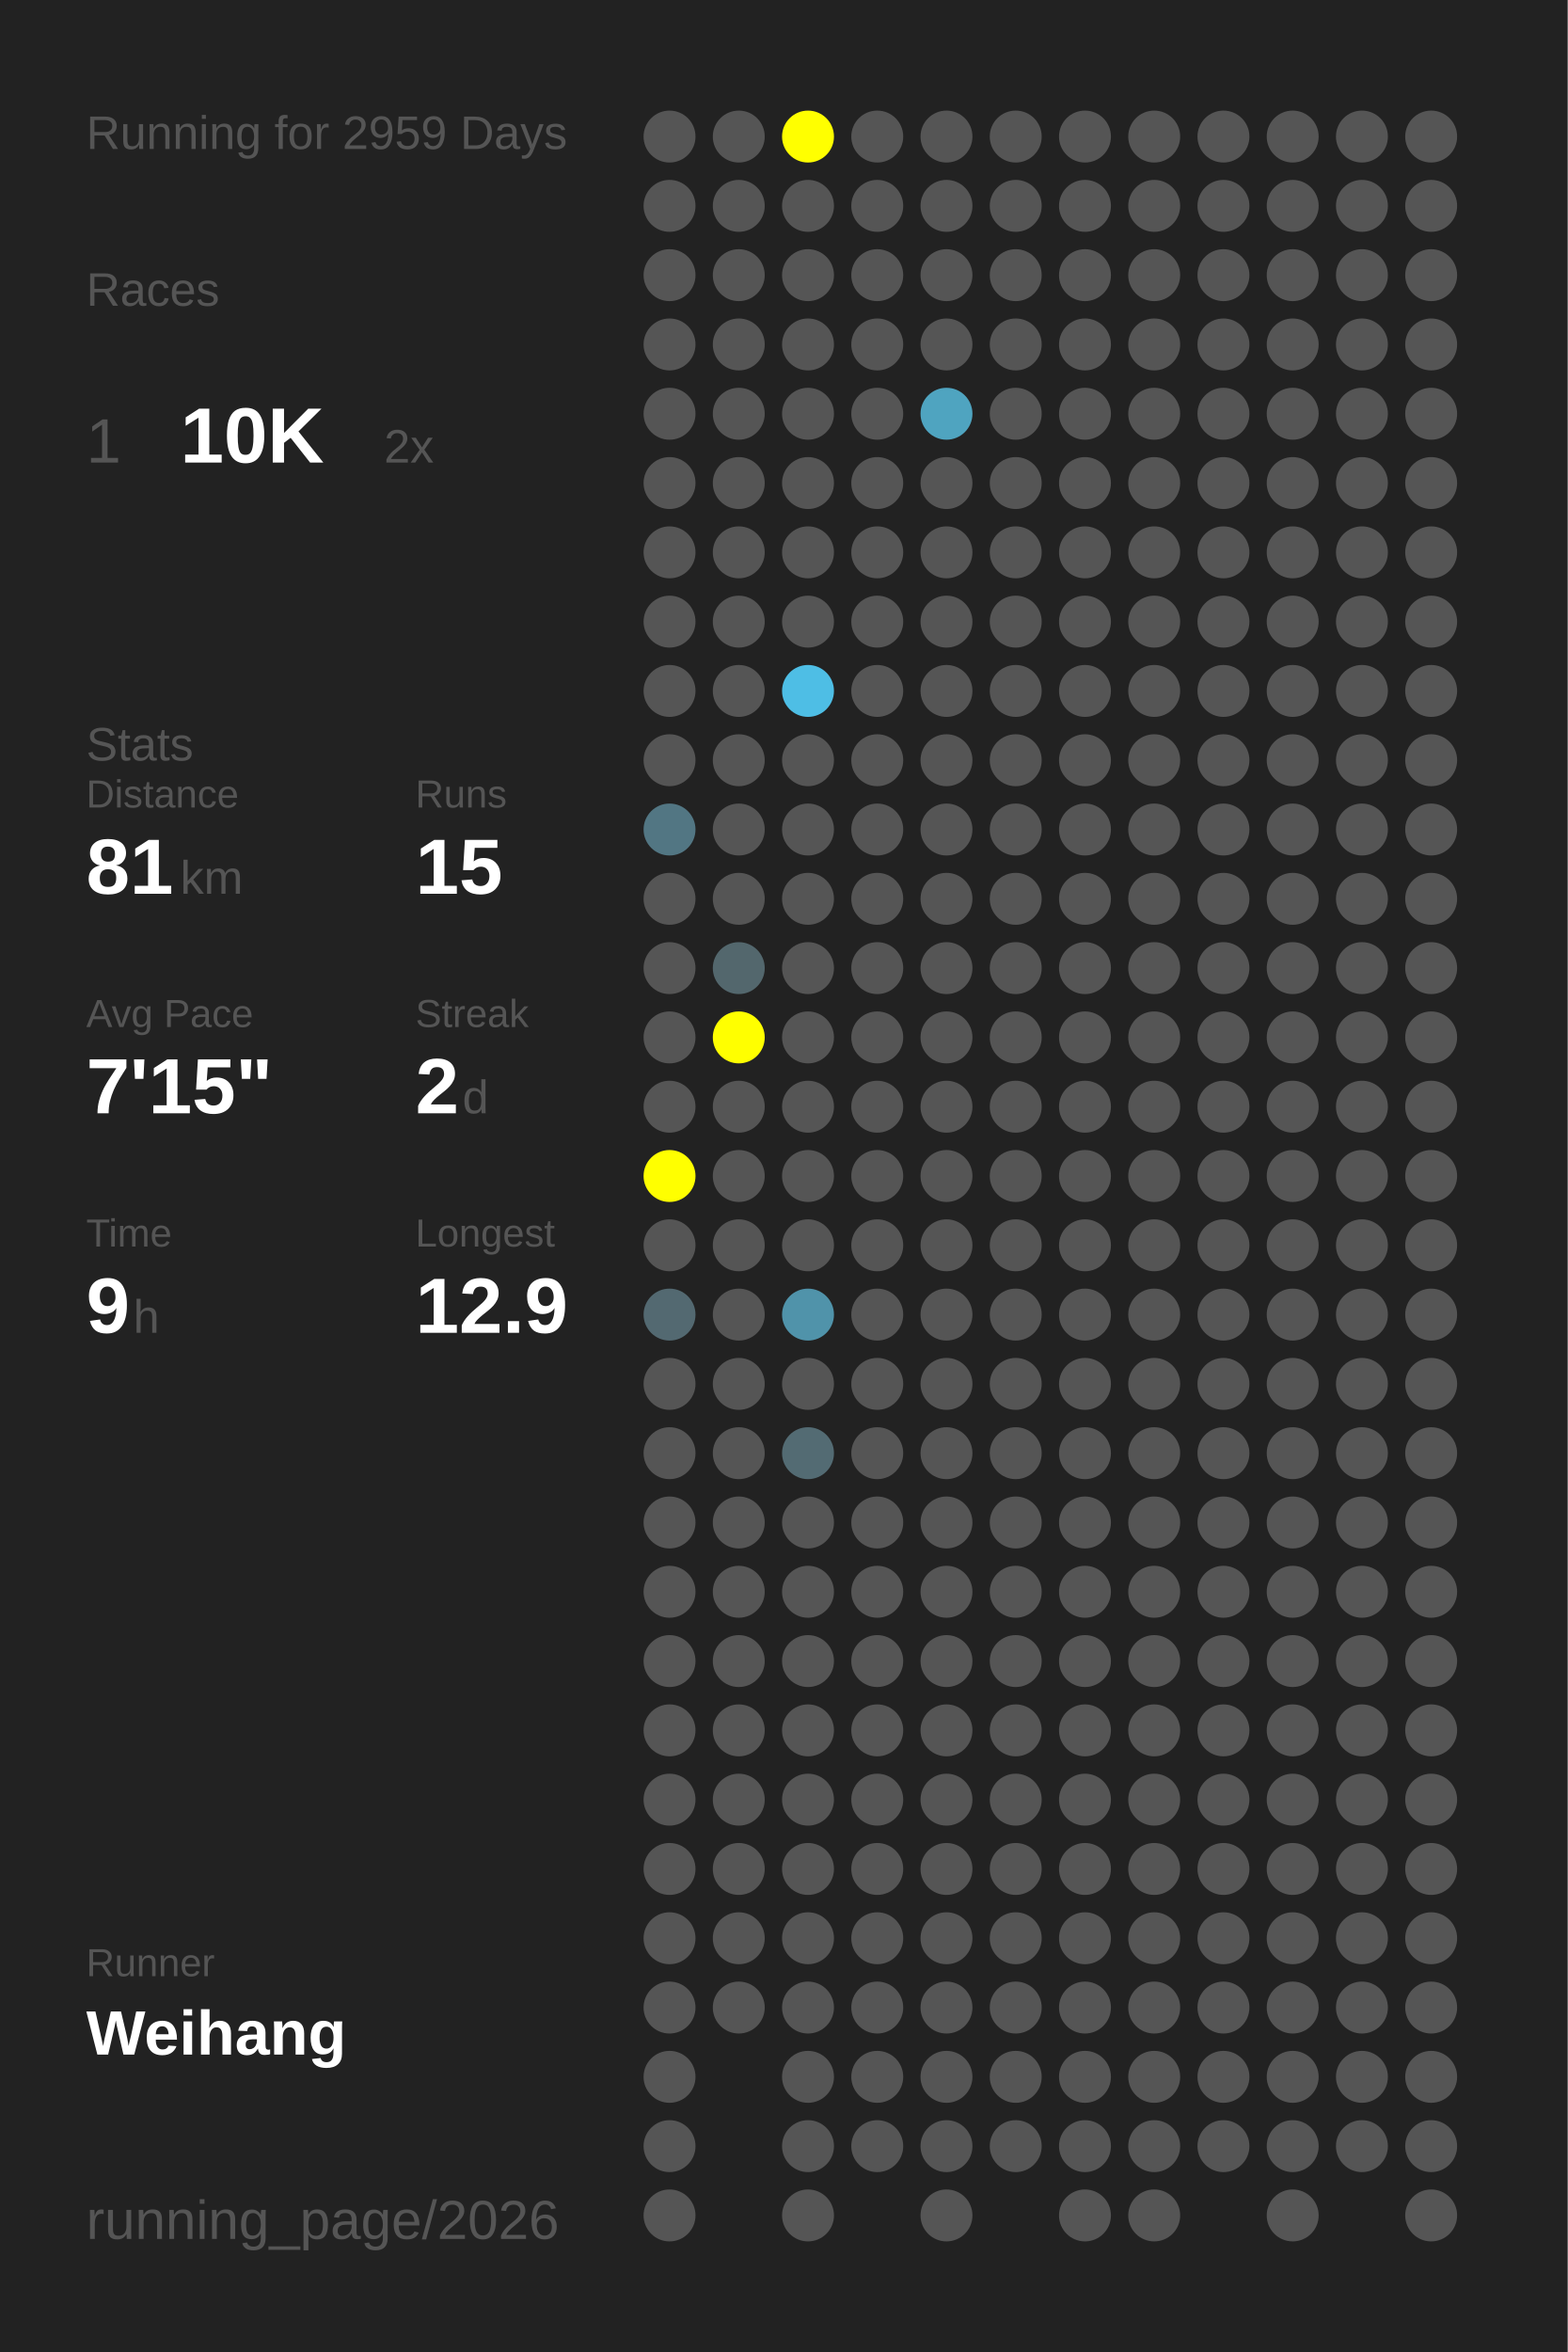
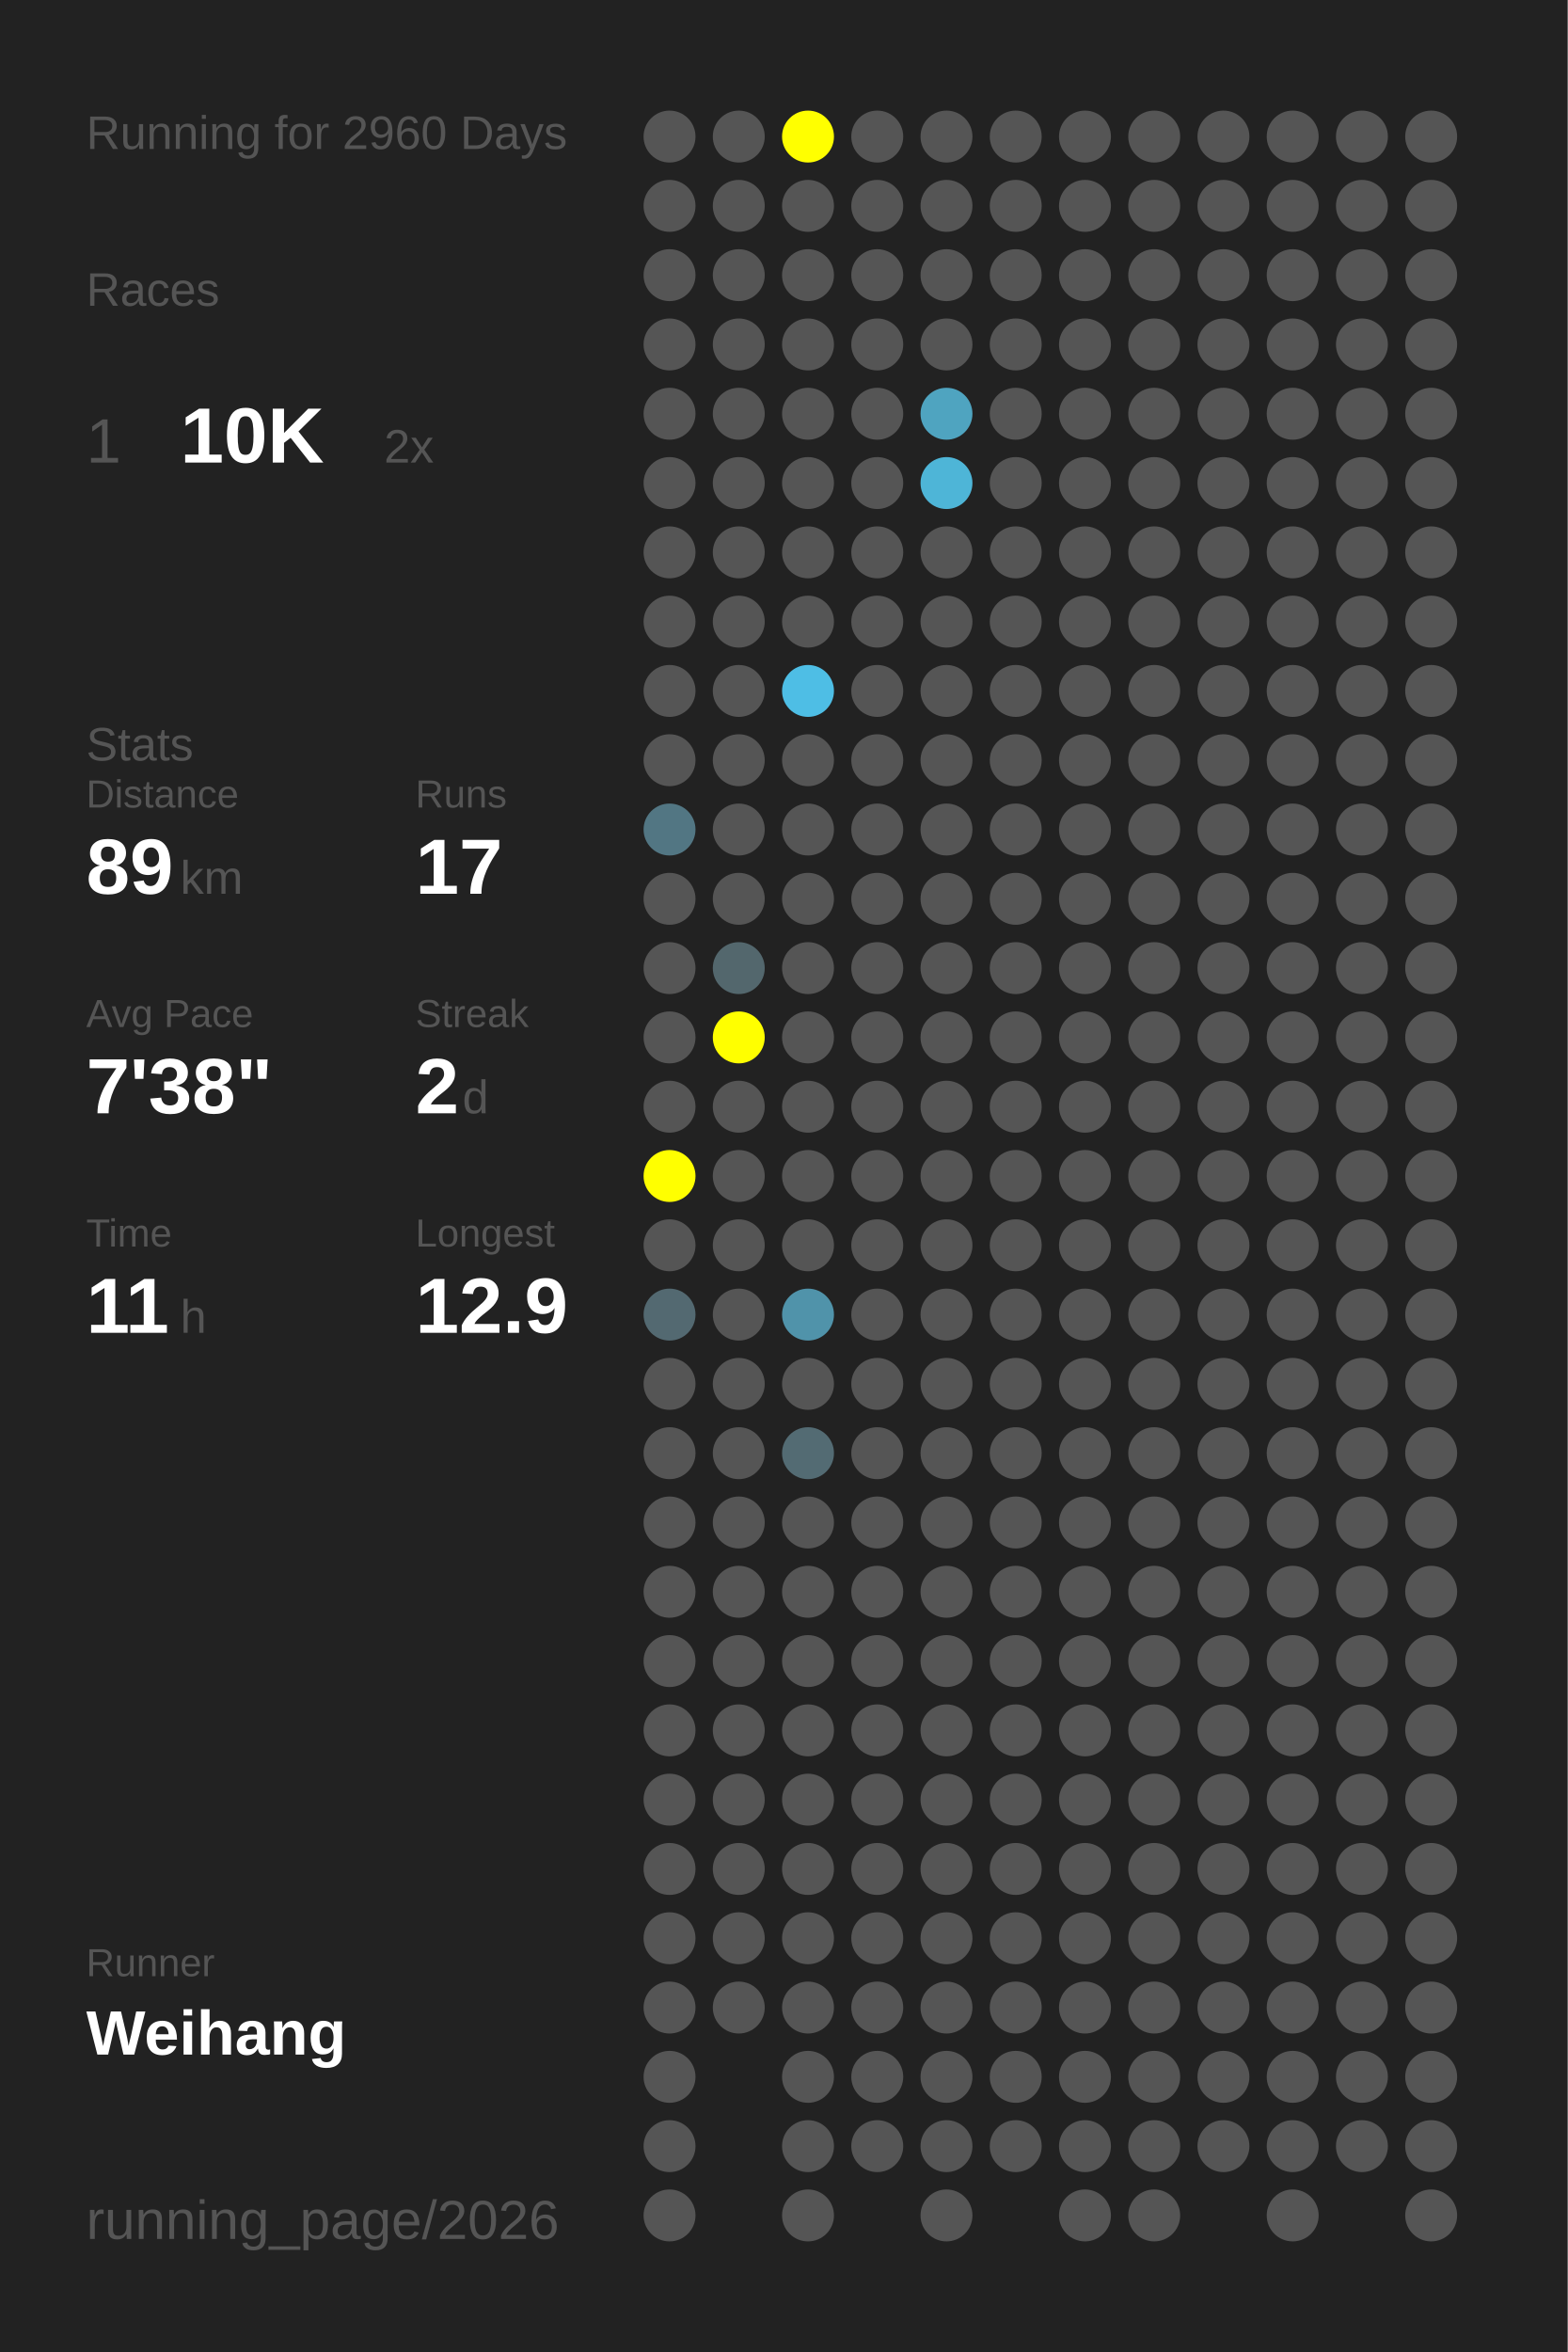
<svg xmlns="http://www.w3.org/2000/svg" baseProfile="full" height="300mm" version="1.1" viewBox="0,0,200,300" width="200mm">
  <defs />
  <rect fill="#222222" height="300" width="200" x="0" y="0" />
-   <text fill="#555555" style="font-size:6px; font-family:Arial;" x="11" y="19">Running for 2959 Days</text>
+   <text fill="#555555" style="font-size:6px; font-family:Arial;" x="11" y="19">Running for 2960 Days</text>
  <text fill="#555555" style="font-size:6px; font-family:Arial;" x="11" y="39">Races</text>
  <text fill="#555555" style="font-size:8px; font-family:Arial;" x="11" y="59">1</text>
  <text fill="#FFFFFF" style="font-size:10px; font-family:Arial; font-weight:bold;" x="23" y="59">10K</text>
  <text fill="#555555" style="font-size:6px; font-family:Arial;" x="49" y="59">2x</text>
  <text fill="#555555" style="font-size:6px; font-family:Arial;" x="11" y="97">Stats</text>
  <text fill="#555555" style="font-size:5px; font-family:Arial;" x="11" y="103">Distance</text>
-   <text fill="#FFFFFF" style="font-size:10px; font-family:Arial; font-weight:bold;" x="11" y="114">81</text>
+   <text fill="#FFFFFF" style="font-size:10px; font-family:Arial; font-weight:bold;" x="11" y="114">89</text>
  <text fill="#555555" style="font-size:6px; font-family:Arial;" x="23" y="114">km</text>
  <text fill="#555555" style="font-size:5px; font-family:Arial;" x="53" y="103">Runs</text>
-   <text fill="#FFFFFF" style="font-size:10px; font-family:Arial; font-weight:bold;" x="53" y="114">15</text>
+   <text fill="#FFFFFF" style="font-size:10px; font-family:Arial; font-weight:bold;" x="53" y="114">17</text>
  <text fill="#555555" style="font-size:5px; font-family:Arial;" x="11" y="131">Avg Pace</text>
-   <text fill="#FFFFFF" style="font-size:10px; font-family:Arial; font-weight:bold;" x="11" y="142">7'15"</text>
+   <text fill="#FFFFFF" style="font-size:10px; font-family:Arial; font-weight:bold;" x="11" y="142">7'38"</text>
  <text fill="#555555" style="font-size:5px; font-family:Arial;" x="53" y="131">Streak</text>
  <text fill="#FFFFFF" style="font-size:10px; font-family:Arial; font-weight:bold;" x="53" y="142">2</text>
  <text fill="#555555" style="font-size:6px; font-family:Arial;" x="59" y="142">d</text>
  <text fill="#555555" style="font-size:5px; font-family:Arial;" x="11" y="159">Time</text>
-   <text fill="#FFFFFF" style="font-size:10px; font-family:Arial; font-weight:bold;" x="11" y="170">9</text>
-   <text fill="#555555" style="font-size:6px; font-family:Arial;" x="17" y="170">h</text>
+   <text fill="#FFFFFF" style="font-size:10px; font-family:Arial; font-weight:bold;" x="11" y="170">11</text>
+   <text fill="#555555" style="font-size:6px; font-family:Arial;" x="23" y="170">h</text>
  <text fill="#555555" style="font-size:5px; font-family:Arial;" x="53" y="159">Longest</text>
  <text fill="#FFFFFF" style="font-size:10px; font-family:Arial; font-weight:bold;" x="53" y="170">12.9</text>
  <text fill="#555555" style="font-size:5px; font-family:Arial;" x="11" y="252.065">Runner</text>
  <text fill="#FFFFFF" style="font-size:8px; font-family:Arial; font-weight:bold;" x="11" y="262.065">Weihang</text>
  <text fill="#555555" style="font-size:7px; font-family:Arial;" x="11" y="285.581">running_page/2026</text>
  <circle cx="85.417" cy="17.419" fill="#555555" r="3.312" />
  <circle cx="85.417" cy="26.258" fill="#555555" r="3.312" />
  <circle cx="85.417" cy="35.097" fill="#555555" r="3.312" />
  <circle cx="85.417" cy="43.935" fill="#555555" r="3.312" />
  <circle cx="85.417" cy="52.774" fill="#555555" r="3.312" />
  <circle cx="85.417" cy="61.613" fill="#555555" r="3.312" />
  <circle cx="85.417" cy="70.452" fill="#555555" r="3.312" />
  <circle cx="85.417" cy="79.29" fill="#555555" r="3.312" />
  <circle cx="85.417" cy="88.129" fill="#555555" r="3.312" />
  <circle cx="85.417" cy="96.968" fill="#555555" r="3.312" />
  <circle cx="85.417" cy="105.806" fill="#527683" r="3.312" />
  <circle cx="85.417" cy="114.645" fill="#555555" r="3.312" />
  <circle cx="85.417" cy="123.484" fill="#555555" r="3.312" />
  <circle cx="85.417" cy="132.323" fill="#555555" r="3.312" />
  <circle cx="85.417" cy="141.161" fill="#555555" r="3.312" />
  <circle cx="85.417" cy="150" fill="#FFFF00" r="3.312" />
  <circle cx="85.417" cy="158.839" fill="#555555" r="3.312" />
  <circle cx="85.417" cy="167.677" fill="#536971" r="3.312" />
  <circle cx="85.417" cy="176.516" fill="#555555" r="3.312" />
  <circle cx="85.417" cy="185.355" fill="#555555" r="3.312" />
  <circle cx="85.417" cy="194.194" fill="#555555" r="3.312" />
  <circle cx="85.417" cy="203.032" fill="#555555" r="3.312" />
  <circle cx="85.417" cy="211.871" fill="#555555" r="3.312" />
  <circle cx="85.417" cy="220.71" fill="#555555" r="3.312" />
  <circle cx="85.417" cy="229.548" fill="#555555" r="3.312" />
  <circle cx="85.417" cy="238.387" fill="#555555" r="3.312" />
  <circle cx="85.417" cy="247.226" fill="#555555" r="3.312" />
  <circle cx="85.417" cy="256.065" fill="#555555" r="3.312" />
  <circle cx="85.417" cy="264.903" fill="#555555" r="3.312" />
  <circle cx="85.417" cy="273.742" fill="#555555" r="3.312" />
  <circle cx="85.417" cy="282.581" fill="#555555" r="3.312" />
  <circle cx="94.25" cy="17.419" fill="#555555" r="3.312" />
  <circle cx="94.25" cy="26.258" fill="#555555" r="3.312" />
  <circle cx="94.25" cy="35.097" fill="#555555" r="3.312" />
  <circle cx="94.25" cy="43.935" fill="#555555" r="3.312" />
  <circle cx="94.25" cy="52.774" fill="#555555" r="3.312" />
  <circle cx="94.25" cy="61.613" fill="#555555" r="3.312" />
  <circle cx="94.25" cy="70.452" fill="#555555" r="3.312" />
  <circle cx="94.25" cy="79.29" fill="#555555" r="3.312" />
  <circle cx="94.25" cy="88.129" fill="#555555" r="3.312" />
  <circle cx="94.25" cy="96.968" fill="#555555" r="3.312" />
  <circle cx="94.25" cy="105.806" fill="#555555" r="3.312" />
  <circle cx="94.25" cy="114.645" fill="#555555" r="3.312" />
  <circle cx="94.25" cy="123.484" fill="#53676d" r="3.312" />
  <circle cx="94.25" cy="132.323" fill="#FFFF00" r="3.312" />
  <circle cx="94.25" cy="141.161" fill="#555555" r="3.312" />
  <circle cx="94.25" cy="150" fill="#555555" r="3.312" />
  <circle cx="94.25" cy="158.839" fill="#555555" r="3.312" />
  <circle cx="94.25" cy="167.677" fill="#555555" r="3.312" />
  <circle cx="94.25" cy="176.516" fill="#555555" r="3.312" />
  <circle cx="94.25" cy="185.355" fill="#555555" r="3.312" />
  <circle cx="94.25" cy="194.194" fill="#555555" r="3.312" />
  <circle cx="94.25" cy="203.032" fill="#555555" r="3.312" />
  <circle cx="94.25" cy="211.871" fill="#555555" r="3.312" />
  <circle cx="94.25" cy="220.71" fill="#555555" r="3.312" />
  <circle cx="94.25" cy="229.548" fill="#555555" r="3.312" />
  <circle cx="94.25" cy="238.387" fill="#555555" r="3.312" />
  <circle cx="94.25" cy="247.226" fill="#555555" r="3.312" />
  <circle cx="94.25" cy="256.065" fill="#555555" r="3.312" />
  <circle cx="103.083" cy="17.419" fill="#FFFF00" r="3.312" />
  <circle cx="103.083" cy="26.258" fill="#555555" r="3.312" />
  <circle cx="103.083" cy="35.097" fill="#555555" r="3.312" />
  <circle cx="103.083" cy="43.935" fill="#555555" r="3.312" />
  <circle cx="103.083" cy="52.774" fill="#555555" r="3.312" />
  <circle cx="103.083" cy="61.613" fill="#555555" r="3.312" />
  <circle cx="103.083" cy="70.452" fill="#555555" r="3.312" />
  <circle cx="103.083" cy="79.29" fill="#555555" r="3.312" />
  <circle cx="103.083" cy="88.129" fill="#4ebee5" r="3.312" />
  <circle cx="103.083" cy="96.968" fill="#555555" r="3.312" />
  <circle cx="103.083" cy="105.806" fill="#555555" r="3.312" />
  <circle cx="103.083" cy="114.645" fill="#555555" r="3.312" />
  <circle cx="103.083" cy="123.484" fill="#555555" r="3.312" />
  <circle cx="103.083" cy="132.323" fill="#555555" r="3.312" />
  <circle cx="103.083" cy="141.161" fill="#555555" r="3.312" />
  <circle cx="103.083" cy="150" fill="#555555" r="3.312" />
  <circle cx="103.083" cy="158.839" fill="#555555" r="3.312" />
  <circle cx="103.083" cy="167.677" fill="#5093aa" r="3.312" />
  <circle cx="103.083" cy="176.516" fill="#555555" r="3.312" />
  <circle cx="103.083" cy="185.355" fill="#536b73" r="3.312" />
  <circle cx="103.083" cy="194.194" fill="#555555" r="3.312" />
  <circle cx="103.083" cy="203.032" fill="#555555" r="3.312" />
  <circle cx="103.083" cy="211.871" fill="#555555" r="3.312" />
  <circle cx="103.083" cy="220.71" fill="#555555" r="3.312" />
  <circle cx="103.083" cy="229.548" fill="#555555" r="3.312" />
  <circle cx="103.083" cy="238.387" fill="#555555" r="3.312" />
  <circle cx="103.083" cy="247.226" fill="#555555" r="3.312" />
  <circle cx="103.083" cy="256.065" fill="#555555" r="3.312" />
  <circle cx="103.083" cy="264.903" fill="#555555" r="3.312" />
  <circle cx="103.083" cy="273.742" fill="#555555" r="3.312" />
  <circle cx="103.083" cy="282.581" fill="#555555" r="3.312" />
  <circle cx="111.917" cy="17.419" fill="#555555" r="3.312" />
  <circle cx="111.917" cy="26.258" fill="#555555" r="3.312" />
  <circle cx="111.917" cy="35.097" fill="#555555" r="3.312" />
  <circle cx="111.917" cy="43.935" fill="#555555" r="3.312" />
  <circle cx="111.917" cy="52.774" fill="#555555" r="3.312" />
  <circle cx="111.917" cy="61.613" fill="#555555" r="3.312" />
  <circle cx="111.917" cy="70.452" fill="#555555" r="3.312" />
  <circle cx="111.917" cy="79.29" fill="#555555" r="3.312" />
  <circle cx="111.917" cy="88.129" fill="#555555" r="3.312" />
  <circle cx="111.917" cy="96.968" fill="#555555" r="3.312" />
  <circle cx="111.917" cy="105.806" fill="#555555" r="3.312" />
  <circle cx="111.917" cy="114.645" fill="#555555" r="3.312" />
  <circle cx="111.917" cy="123.484" fill="#555555" r="3.312" />
  <circle cx="111.917" cy="132.323" fill="#555555" r="3.312" />
  <circle cx="111.917" cy="141.161" fill="#555555" r="3.312" />
  <circle cx="111.917" cy="150" fill="#555555" r="3.312" />
  <circle cx="111.917" cy="158.839" fill="#555555" r="3.312" />
  <circle cx="111.917" cy="167.677" fill="#555555" r="3.312" />
  <circle cx="111.917" cy="176.516" fill="#555555" r="3.312" />
  <circle cx="111.917" cy="185.355" fill="#555555" r="3.312" />
  <circle cx="111.917" cy="194.194" fill="#555555" r="3.312" />
  <circle cx="111.917" cy="203.032" fill="#555555" r="3.312" />
  <circle cx="111.917" cy="211.871" fill="#555555" r="3.312" />
  <circle cx="111.917" cy="220.71" fill="#555555" r="3.312" />
  <circle cx="111.917" cy="229.548" fill="#555555" r="3.312" />
  <circle cx="111.917" cy="238.387" fill="#555555" r="3.312" />
  <circle cx="111.917" cy="247.226" fill="#555555" r="3.312" />
  <circle cx="111.917" cy="256.065" fill="#555555" r="3.312" />
  <circle cx="111.917" cy="264.903" fill="#555555" r="3.312" />
  <circle cx="111.917" cy="273.742" fill="#555555" r="3.312" />
  <circle cx="120.75" cy="17.419" fill="#555555" r="3.312" />
  <circle cx="120.75" cy="26.258" fill="#555555" r="3.312" />
  <circle cx="120.75" cy="35.097" fill="#555555" r="3.312" />
  <circle cx="120.75" cy="43.935" fill="#555555" r="3.312" />
  <circle cx="120.75" cy="52.774" fill="#4fa4c0" r="3.312" />
-   <circle cx="120.75" cy="61.613" fill="#555555" r="3.312" />
+   <circle cx="120.75" cy="61.613" fill="#4eb5d7" r="3.312" />
  <circle cx="120.75" cy="70.452" fill="#555555" r="3.312" />
  <circle cx="120.75" cy="79.29" fill="#555555" r="3.312" />
  <circle cx="120.75" cy="88.129" fill="#555555" r="3.312" />
  <circle cx="120.75" cy="96.968" fill="#555555" r="3.312" />
  <circle cx="120.75" cy="105.806" fill="#555555" r="3.312" />
  <circle cx="120.75" cy="114.645" fill="#555555" r="3.312" />
  <circle cx="120.75" cy="123.484" fill="#555555" r="3.312" />
  <circle cx="120.75" cy="132.323" fill="#555555" r="3.312" />
  <circle cx="120.75" cy="141.161" fill="#555555" r="3.312" />
  <circle cx="120.75" cy="150" fill="#555555" r="3.312" />
  <circle cx="120.75" cy="158.839" fill="#555555" r="3.312" />
  <circle cx="120.75" cy="167.677" fill="#555555" r="3.312" />
  <circle cx="120.75" cy="176.516" fill="#555555" r="3.312" />
  <circle cx="120.75" cy="185.355" fill="#555555" r="3.312" />
  <circle cx="120.75" cy="194.194" fill="#555555" r="3.312" />
  <circle cx="120.75" cy="203.032" fill="#555555" r="3.312" />
  <circle cx="120.75" cy="211.871" fill="#555555" r="3.312" />
  <circle cx="120.75" cy="220.71" fill="#555555" r="3.312" />
  <circle cx="120.75" cy="229.548" fill="#555555" r="3.312" />
  <circle cx="120.75" cy="238.387" fill="#555555" r="3.312" />
  <circle cx="120.75" cy="247.226" fill="#555555" r="3.312" />
  <circle cx="120.75" cy="256.065" fill="#555555" r="3.312" />
  <circle cx="120.75" cy="264.903" fill="#555555" r="3.312" />
  <circle cx="120.75" cy="273.742" fill="#555555" r="3.312" />
  <circle cx="120.75" cy="282.581" fill="#555555" r="3.312" />
  <circle cx="129.583" cy="17.419" fill="#555555" r="3.312" />
  <circle cx="129.583" cy="26.258" fill="#555555" r="3.312" />
  <circle cx="129.583" cy="35.097" fill="#555555" r="3.312" />
  <circle cx="129.583" cy="43.935" fill="#555555" r="3.312" />
  <circle cx="129.583" cy="52.774" fill="#555555" r="3.312" />
  <circle cx="129.583" cy="61.613" fill="#555555" r="3.312" />
  <circle cx="129.583" cy="70.452" fill="#555555" r="3.312" />
  <circle cx="129.583" cy="79.29" fill="#555555" r="3.312" />
  <circle cx="129.583" cy="88.129" fill="#555555" r="3.312" />
  <circle cx="129.583" cy="96.968" fill="#555555" r="3.312" />
  <circle cx="129.583" cy="105.806" fill="#555555" r="3.312" />
  <circle cx="129.583" cy="114.645" fill="#555555" r="3.312" />
  <circle cx="129.583" cy="123.484" fill="#555555" r="3.312" />
  <circle cx="129.583" cy="132.323" fill="#555555" r="3.312" />
  <circle cx="129.583" cy="141.161" fill="#555555" r="3.312" />
  <circle cx="129.583" cy="150" fill="#555555" r="3.312" />
  <circle cx="129.583" cy="158.839" fill="#555555" r="3.312" />
  <circle cx="129.583" cy="167.677" fill="#555555" r="3.312" />
  <circle cx="129.583" cy="176.516" fill="#555555" r="3.312" />
  <circle cx="129.583" cy="185.355" fill="#555555" r="3.312" />
  <circle cx="129.583" cy="194.194" fill="#555555" r="3.312" />
  <circle cx="129.583" cy="203.032" fill="#555555" r="3.312" />
  <circle cx="129.583" cy="211.871" fill="#555555" r="3.312" />
  <circle cx="129.583" cy="220.71" fill="#555555" r="3.312" />
  <circle cx="129.583" cy="229.548" fill="#555555" r="3.312" />
  <circle cx="129.583" cy="238.387" fill="#555555" r="3.312" />
  <circle cx="129.583" cy="247.226" fill="#555555" r="3.312" />
  <circle cx="129.583" cy="256.065" fill="#555555" r="3.312" />
  <circle cx="129.583" cy="264.903" fill="#555555" r="3.312" />
  <circle cx="129.583" cy="273.742" fill="#555555" r="3.312" />
  <circle cx="138.417" cy="17.419" fill="#555555" r="3.312" />
  <circle cx="138.417" cy="26.258" fill="#555555" r="3.312" />
  <circle cx="138.417" cy="35.097" fill="#555555" r="3.312" />
  <circle cx="138.417" cy="43.935" fill="#555555" r="3.312" />
  <circle cx="138.417" cy="52.774" fill="#555555" r="3.312" />
  <circle cx="138.417" cy="61.613" fill="#555555" r="3.312" />
  <circle cx="138.417" cy="70.452" fill="#555555" r="3.312" />
  <circle cx="138.417" cy="79.29" fill="#555555" r="3.312" />
  <circle cx="138.417" cy="88.129" fill="#555555" r="3.312" />
  <circle cx="138.417" cy="96.968" fill="#555555" r="3.312" />
  <circle cx="138.417" cy="105.806" fill="#555555" r="3.312" />
  <circle cx="138.417" cy="114.645" fill="#555555" r="3.312" />
  <circle cx="138.417" cy="123.484" fill="#555555" r="3.312" />
  <circle cx="138.417" cy="132.323" fill="#555555" r="3.312" />
  <circle cx="138.417" cy="141.161" fill="#555555" r="3.312" />
  <circle cx="138.417" cy="150" fill="#555555" r="3.312" />
  <circle cx="138.417" cy="158.839" fill="#555555" r="3.312" />
  <circle cx="138.417" cy="167.677" fill="#555555" r="3.312" />
  <circle cx="138.417" cy="176.516" fill="#555555" r="3.312" />
  <circle cx="138.417" cy="185.355" fill="#555555" r="3.312" />
  <circle cx="138.417" cy="194.194" fill="#555555" r="3.312" />
  <circle cx="138.417" cy="203.032" fill="#555555" r="3.312" />
  <circle cx="138.417" cy="211.871" fill="#555555" r="3.312" />
  <circle cx="138.417" cy="220.71" fill="#555555" r="3.312" />
  <circle cx="138.417" cy="229.548" fill="#555555" r="3.312" />
  <circle cx="138.417" cy="238.387" fill="#555555" r="3.312" />
  <circle cx="138.417" cy="247.226" fill="#555555" r="3.312" />
  <circle cx="138.417" cy="256.065" fill="#555555" r="3.312" />
  <circle cx="138.417" cy="264.903" fill="#555555" r="3.312" />
  <circle cx="138.417" cy="273.742" fill="#555555" r="3.312" />
  <circle cx="138.417" cy="282.581" fill="#555555" r="3.312" />
  <circle cx="147.25" cy="17.419" fill="#555555" r="3.312" />
  <circle cx="147.25" cy="26.258" fill="#555555" r="3.312" />
  <circle cx="147.25" cy="35.097" fill="#555555" r="3.312" />
  <circle cx="147.25" cy="43.935" fill="#555555" r="3.312" />
  <circle cx="147.25" cy="52.774" fill="#555555" r="3.312" />
  <circle cx="147.25" cy="61.613" fill="#555555" r="3.312" />
  <circle cx="147.25" cy="70.452" fill="#555555" r="3.312" />
  <circle cx="147.25" cy="79.29" fill="#555555" r="3.312" />
  <circle cx="147.25" cy="88.129" fill="#555555" r="3.312" />
  <circle cx="147.25" cy="96.968" fill="#555555" r="3.312" />
  <circle cx="147.25" cy="105.806" fill="#555555" r="3.312" />
  <circle cx="147.25" cy="114.645" fill="#555555" r="3.312" />
  <circle cx="147.25" cy="123.484" fill="#555555" r="3.312" />
  <circle cx="147.25" cy="132.323" fill="#555555" r="3.312" />
  <circle cx="147.25" cy="141.161" fill="#555555" r="3.312" />
  <circle cx="147.25" cy="150" fill="#555555" r="3.312" />
  <circle cx="147.25" cy="158.839" fill="#555555" r="3.312" />
  <circle cx="147.25" cy="167.677" fill="#555555" r="3.312" />
  <circle cx="147.25" cy="176.516" fill="#555555" r="3.312" />
  <circle cx="147.25" cy="185.355" fill="#555555" r="3.312" />
  <circle cx="147.25" cy="194.194" fill="#555555" r="3.312" />
  <circle cx="147.25" cy="203.032" fill="#555555" r="3.312" />
  <circle cx="147.25" cy="211.871" fill="#555555" r="3.312" />
  <circle cx="147.25" cy="220.71" fill="#555555" r="3.312" />
  <circle cx="147.25" cy="229.548" fill="#555555" r="3.312" />
  <circle cx="147.25" cy="238.387" fill="#555555" r="3.312" />
  <circle cx="147.25" cy="247.226" fill="#555555" r="3.312" />
  <circle cx="147.25" cy="256.065" fill="#555555" r="3.312" />
  <circle cx="147.25" cy="264.903" fill="#555555" r="3.312" />
  <circle cx="147.25" cy="273.742" fill="#555555" r="3.312" />
  <circle cx="147.25" cy="282.581" fill="#555555" r="3.312" />
  <circle cx="156.083" cy="17.419" fill="#555555" r="3.312" />
  <circle cx="156.083" cy="26.258" fill="#555555" r="3.312" />
  <circle cx="156.083" cy="35.097" fill="#555555" r="3.312" />
  <circle cx="156.083" cy="43.935" fill="#555555" r="3.312" />
  <circle cx="156.083" cy="52.774" fill="#555555" r="3.312" />
  <circle cx="156.083" cy="61.613" fill="#555555" r="3.312" />
  <circle cx="156.083" cy="70.452" fill="#555555" r="3.312" />
  <circle cx="156.083" cy="79.29" fill="#555555" r="3.312" />
  <circle cx="156.083" cy="88.129" fill="#555555" r="3.312" />
  <circle cx="156.083" cy="96.968" fill="#555555" r="3.312" />
  <circle cx="156.083" cy="105.806" fill="#555555" r="3.312" />
  <circle cx="156.083" cy="114.645" fill="#555555" r="3.312" />
  <circle cx="156.083" cy="123.484" fill="#555555" r="3.312" />
  <circle cx="156.083" cy="132.323" fill="#555555" r="3.312" />
  <circle cx="156.083" cy="141.161" fill="#555555" r="3.312" />
  <circle cx="156.083" cy="150" fill="#555555" r="3.312" />
  <circle cx="156.083" cy="158.839" fill="#555555" r="3.312" />
  <circle cx="156.083" cy="167.677" fill="#555555" r="3.312" />
  <circle cx="156.083" cy="176.516" fill="#555555" r="3.312" />
  <circle cx="156.083" cy="185.355" fill="#555555" r="3.312" />
  <circle cx="156.083" cy="194.194" fill="#555555" r="3.312" />
  <circle cx="156.083" cy="203.032" fill="#555555" r="3.312" />
  <circle cx="156.083" cy="211.871" fill="#555555" r="3.312" />
  <circle cx="156.083" cy="220.71" fill="#555555" r="3.312" />
  <circle cx="156.083" cy="229.548" fill="#555555" r="3.312" />
  <circle cx="156.083" cy="238.387" fill="#555555" r="3.312" />
  <circle cx="156.083" cy="247.226" fill="#555555" r="3.312" />
  <circle cx="156.083" cy="256.065" fill="#555555" r="3.312" />
  <circle cx="156.083" cy="264.903" fill="#555555" r="3.312" />
  <circle cx="156.083" cy="273.742" fill="#555555" r="3.312" />
  <circle cx="164.917" cy="17.419" fill="#555555" r="3.312" />
  <circle cx="164.917" cy="26.258" fill="#555555" r="3.312" />
  <circle cx="164.917" cy="35.097" fill="#555555" r="3.312" />
  <circle cx="164.917" cy="43.935" fill="#555555" r="3.312" />
  <circle cx="164.917" cy="52.774" fill="#555555" r="3.312" />
  <circle cx="164.917" cy="61.613" fill="#555555" r="3.312" />
  <circle cx="164.917" cy="70.452" fill="#555555" r="3.312" />
  <circle cx="164.917" cy="79.29" fill="#555555" r="3.312" />
  <circle cx="164.917" cy="88.129" fill="#555555" r="3.312" />
  <circle cx="164.917" cy="96.968" fill="#555555" r="3.312" />
  <circle cx="164.917" cy="105.806" fill="#555555" r="3.312" />
  <circle cx="164.917" cy="114.645" fill="#555555" r="3.312" />
  <circle cx="164.917" cy="123.484" fill="#555555" r="3.312" />
  <circle cx="164.917" cy="132.323" fill="#555555" r="3.312" />
  <circle cx="164.917" cy="141.161" fill="#555555" r="3.312" />
  <circle cx="164.917" cy="150" fill="#555555" r="3.312" />
  <circle cx="164.917" cy="158.839" fill="#555555" r="3.312" />
  <circle cx="164.917" cy="167.677" fill="#555555" r="3.312" />
  <circle cx="164.917" cy="176.516" fill="#555555" r="3.312" />
  <circle cx="164.917" cy="185.355" fill="#555555" r="3.312" />
  <circle cx="164.917" cy="194.194" fill="#555555" r="3.312" />
  <circle cx="164.917" cy="203.032" fill="#555555" r="3.312" />
  <circle cx="164.917" cy="211.871" fill="#555555" r="3.312" />
  <circle cx="164.917" cy="220.71" fill="#555555" r="3.312" />
  <circle cx="164.917" cy="229.548" fill="#555555" r="3.312" />
  <circle cx="164.917" cy="238.387" fill="#555555" r="3.312" />
  <circle cx="164.917" cy="247.226" fill="#555555" r="3.312" />
  <circle cx="164.917" cy="256.065" fill="#555555" r="3.312" />
  <circle cx="164.917" cy="264.903" fill="#555555" r="3.312" />
  <circle cx="164.917" cy="273.742" fill="#555555" r="3.312" />
  <circle cx="164.917" cy="282.581" fill="#555555" r="3.312" />
  <circle cx="173.75" cy="17.419" fill="#555555" r="3.312" />
  <circle cx="173.75" cy="26.258" fill="#555555" r="3.312" />
  <circle cx="173.75" cy="35.097" fill="#555555" r="3.312" />
  <circle cx="173.75" cy="43.935" fill="#555555" r="3.312" />
  <circle cx="173.75" cy="52.774" fill="#555555" r="3.312" />
  <circle cx="173.75" cy="61.613" fill="#555555" r="3.312" />
  <circle cx="173.75" cy="70.452" fill="#555555" r="3.312" />
  <circle cx="173.75" cy="79.29" fill="#555555" r="3.312" />
  <circle cx="173.75" cy="88.129" fill="#555555" r="3.312" />
  <circle cx="173.75" cy="96.968" fill="#555555" r="3.312" />
  <circle cx="173.75" cy="105.806" fill="#555555" r="3.312" />
  <circle cx="173.75" cy="114.645" fill="#555555" r="3.312" />
  <circle cx="173.75" cy="123.484" fill="#555555" r="3.312" />
  <circle cx="173.75" cy="132.323" fill="#555555" r="3.312" />
  <circle cx="173.75" cy="141.161" fill="#555555" r="3.312" />
  <circle cx="173.75" cy="150" fill="#555555" r="3.312" />
  <circle cx="173.75" cy="158.839" fill="#555555" r="3.312" />
  <circle cx="173.75" cy="167.677" fill="#555555" r="3.312" />
  <circle cx="173.75" cy="176.516" fill="#555555" r="3.312" />
  <circle cx="173.75" cy="185.355" fill="#555555" r="3.312" />
  <circle cx="173.75" cy="194.194" fill="#555555" r="3.312" />
  <circle cx="173.75" cy="203.032" fill="#555555" r="3.312" />
  <circle cx="173.75" cy="211.871" fill="#555555" r="3.312" />
  <circle cx="173.75" cy="220.71" fill="#555555" r="3.312" />
  <circle cx="173.75" cy="229.548" fill="#555555" r="3.312" />
  <circle cx="173.75" cy="238.387" fill="#555555" r="3.312" />
  <circle cx="173.75" cy="247.226" fill="#555555" r="3.312" />
  <circle cx="173.75" cy="256.065" fill="#555555" r="3.312" />
  <circle cx="173.75" cy="264.903" fill="#555555" r="3.312" />
  <circle cx="173.75" cy="273.742" fill="#555555" r="3.312" />
  <circle cx="182.583" cy="17.419" fill="#555555" r="3.312" />
  <circle cx="182.583" cy="26.258" fill="#555555" r="3.312" />
  <circle cx="182.583" cy="35.097" fill="#555555" r="3.312" />
  <circle cx="182.583" cy="43.935" fill="#555555" r="3.312" />
  <circle cx="182.583" cy="52.774" fill="#555555" r="3.312" />
  <circle cx="182.583" cy="61.613" fill="#555555" r="3.312" />
  <circle cx="182.583" cy="70.452" fill="#555555" r="3.312" />
  <circle cx="182.583" cy="79.29" fill="#555555" r="3.312" />
  <circle cx="182.583" cy="88.129" fill="#555555" r="3.312" />
  <circle cx="182.583" cy="96.968" fill="#555555" r="3.312" />
  <circle cx="182.583" cy="105.806" fill="#555555" r="3.312" />
  <circle cx="182.583" cy="114.645" fill="#555555" r="3.312" />
  <circle cx="182.583" cy="123.484" fill="#555555" r="3.312" />
  <circle cx="182.583" cy="132.323" fill="#555555" r="3.312" />
  <circle cx="182.583" cy="141.161" fill="#555555" r="3.312" />
  <circle cx="182.583" cy="150" fill="#555555" r="3.312" />
  <circle cx="182.583" cy="158.839" fill="#555555" r="3.312" />
  <circle cx="182.583" cy="167.677" fill="#555555" r="3.312" />
  <circle cx="182.583" cy="176.516" fill="#555555" r="3.312" />
  <circle cx="182.583" cy="185.355" fill="#555555" r="3.312" />
  <circle cx="182.583" cy="194.194" fill="#555555" r="3.312" />
  <circle cx="182.583" cy="203.032" fill="#555555" r="3.312" />
  <circle cx="182.583" cy="211.871" fill="#555555" r="3.312" />
  <circle cx="182.583" cy="220.71" fill="#555555" r="3.312" />
  <circle cx="182.583" cy="229.548" fill="#555555" r="3.312" />
  <circle cx="182.583" cy="238.387" fill="#555555" r="3.312" />
  <circle cx="182.583" cy="247.226" fill="#555555" r="3.312" />
  <circle cx="182.583" cy="256.065" fill="#555555" r="3.312" />
  <circle cx="182.583" cy="264.903" fill="#555555" r="3.312" />
  <circle cx="182.583" cy="273.742" fill="#555555" r="3.312" />
  <circle cx="182.583" cy="282.581" fill="#555555" r="3.312" />
</svg>
